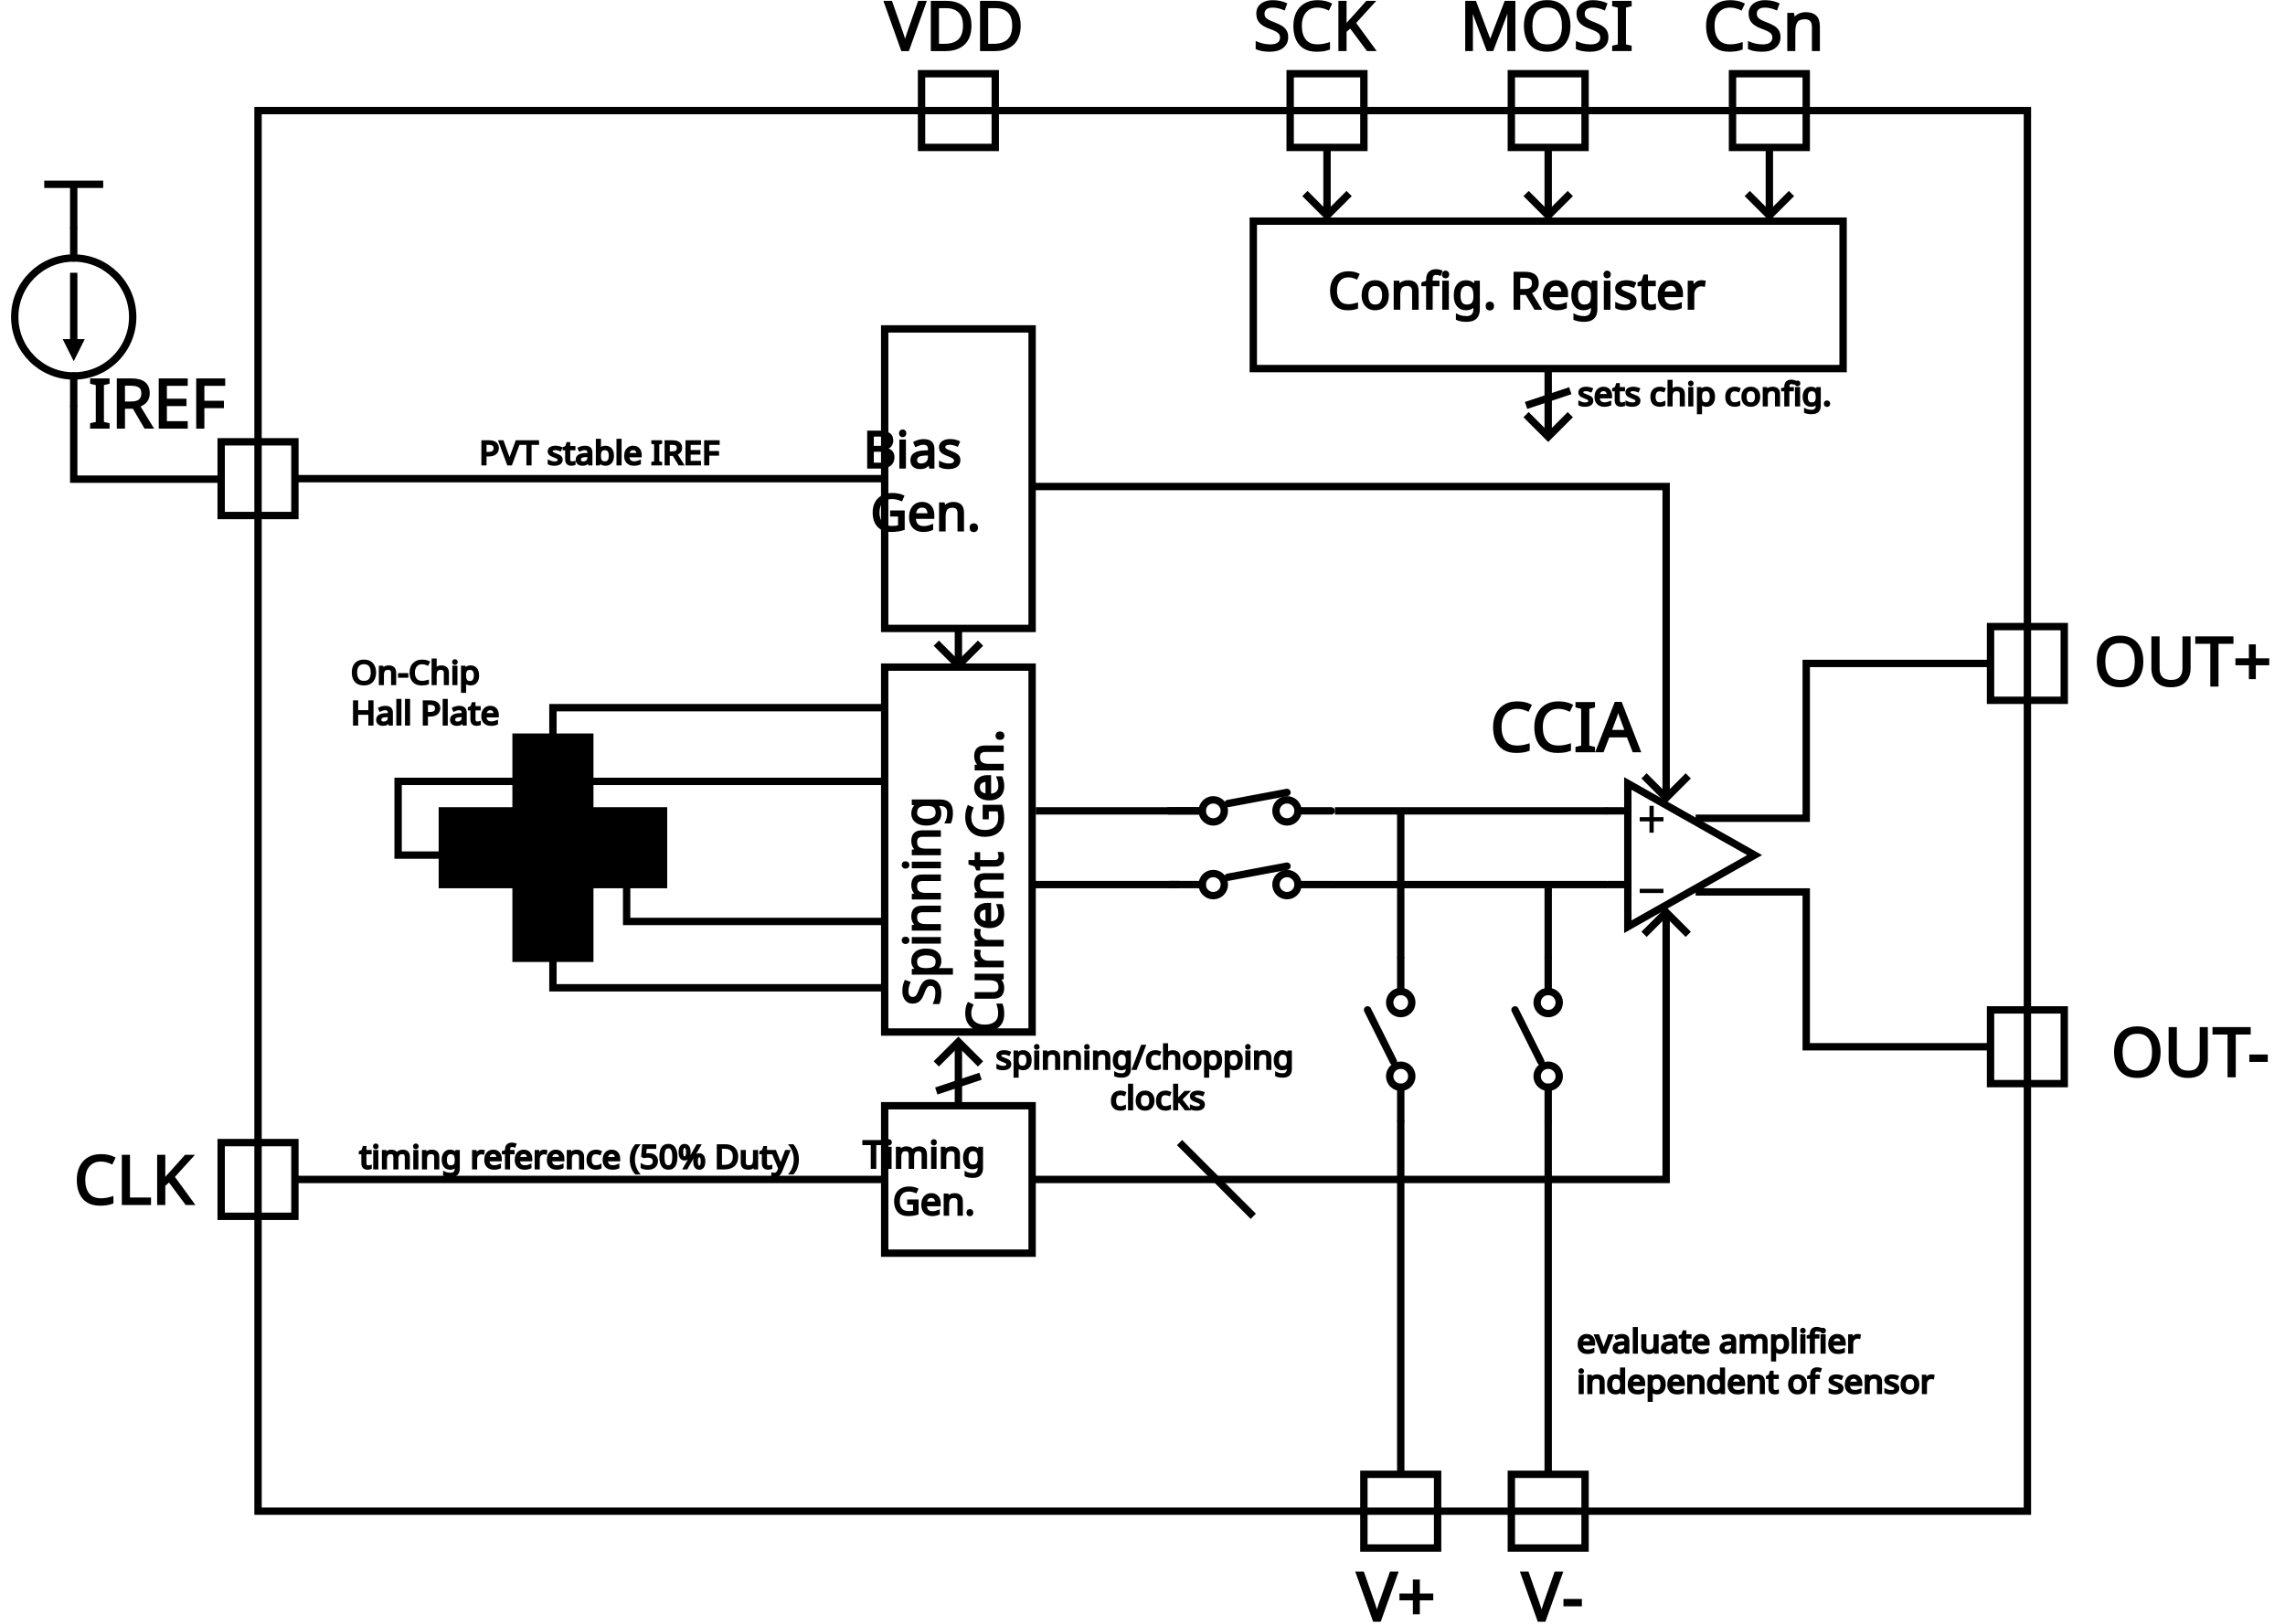
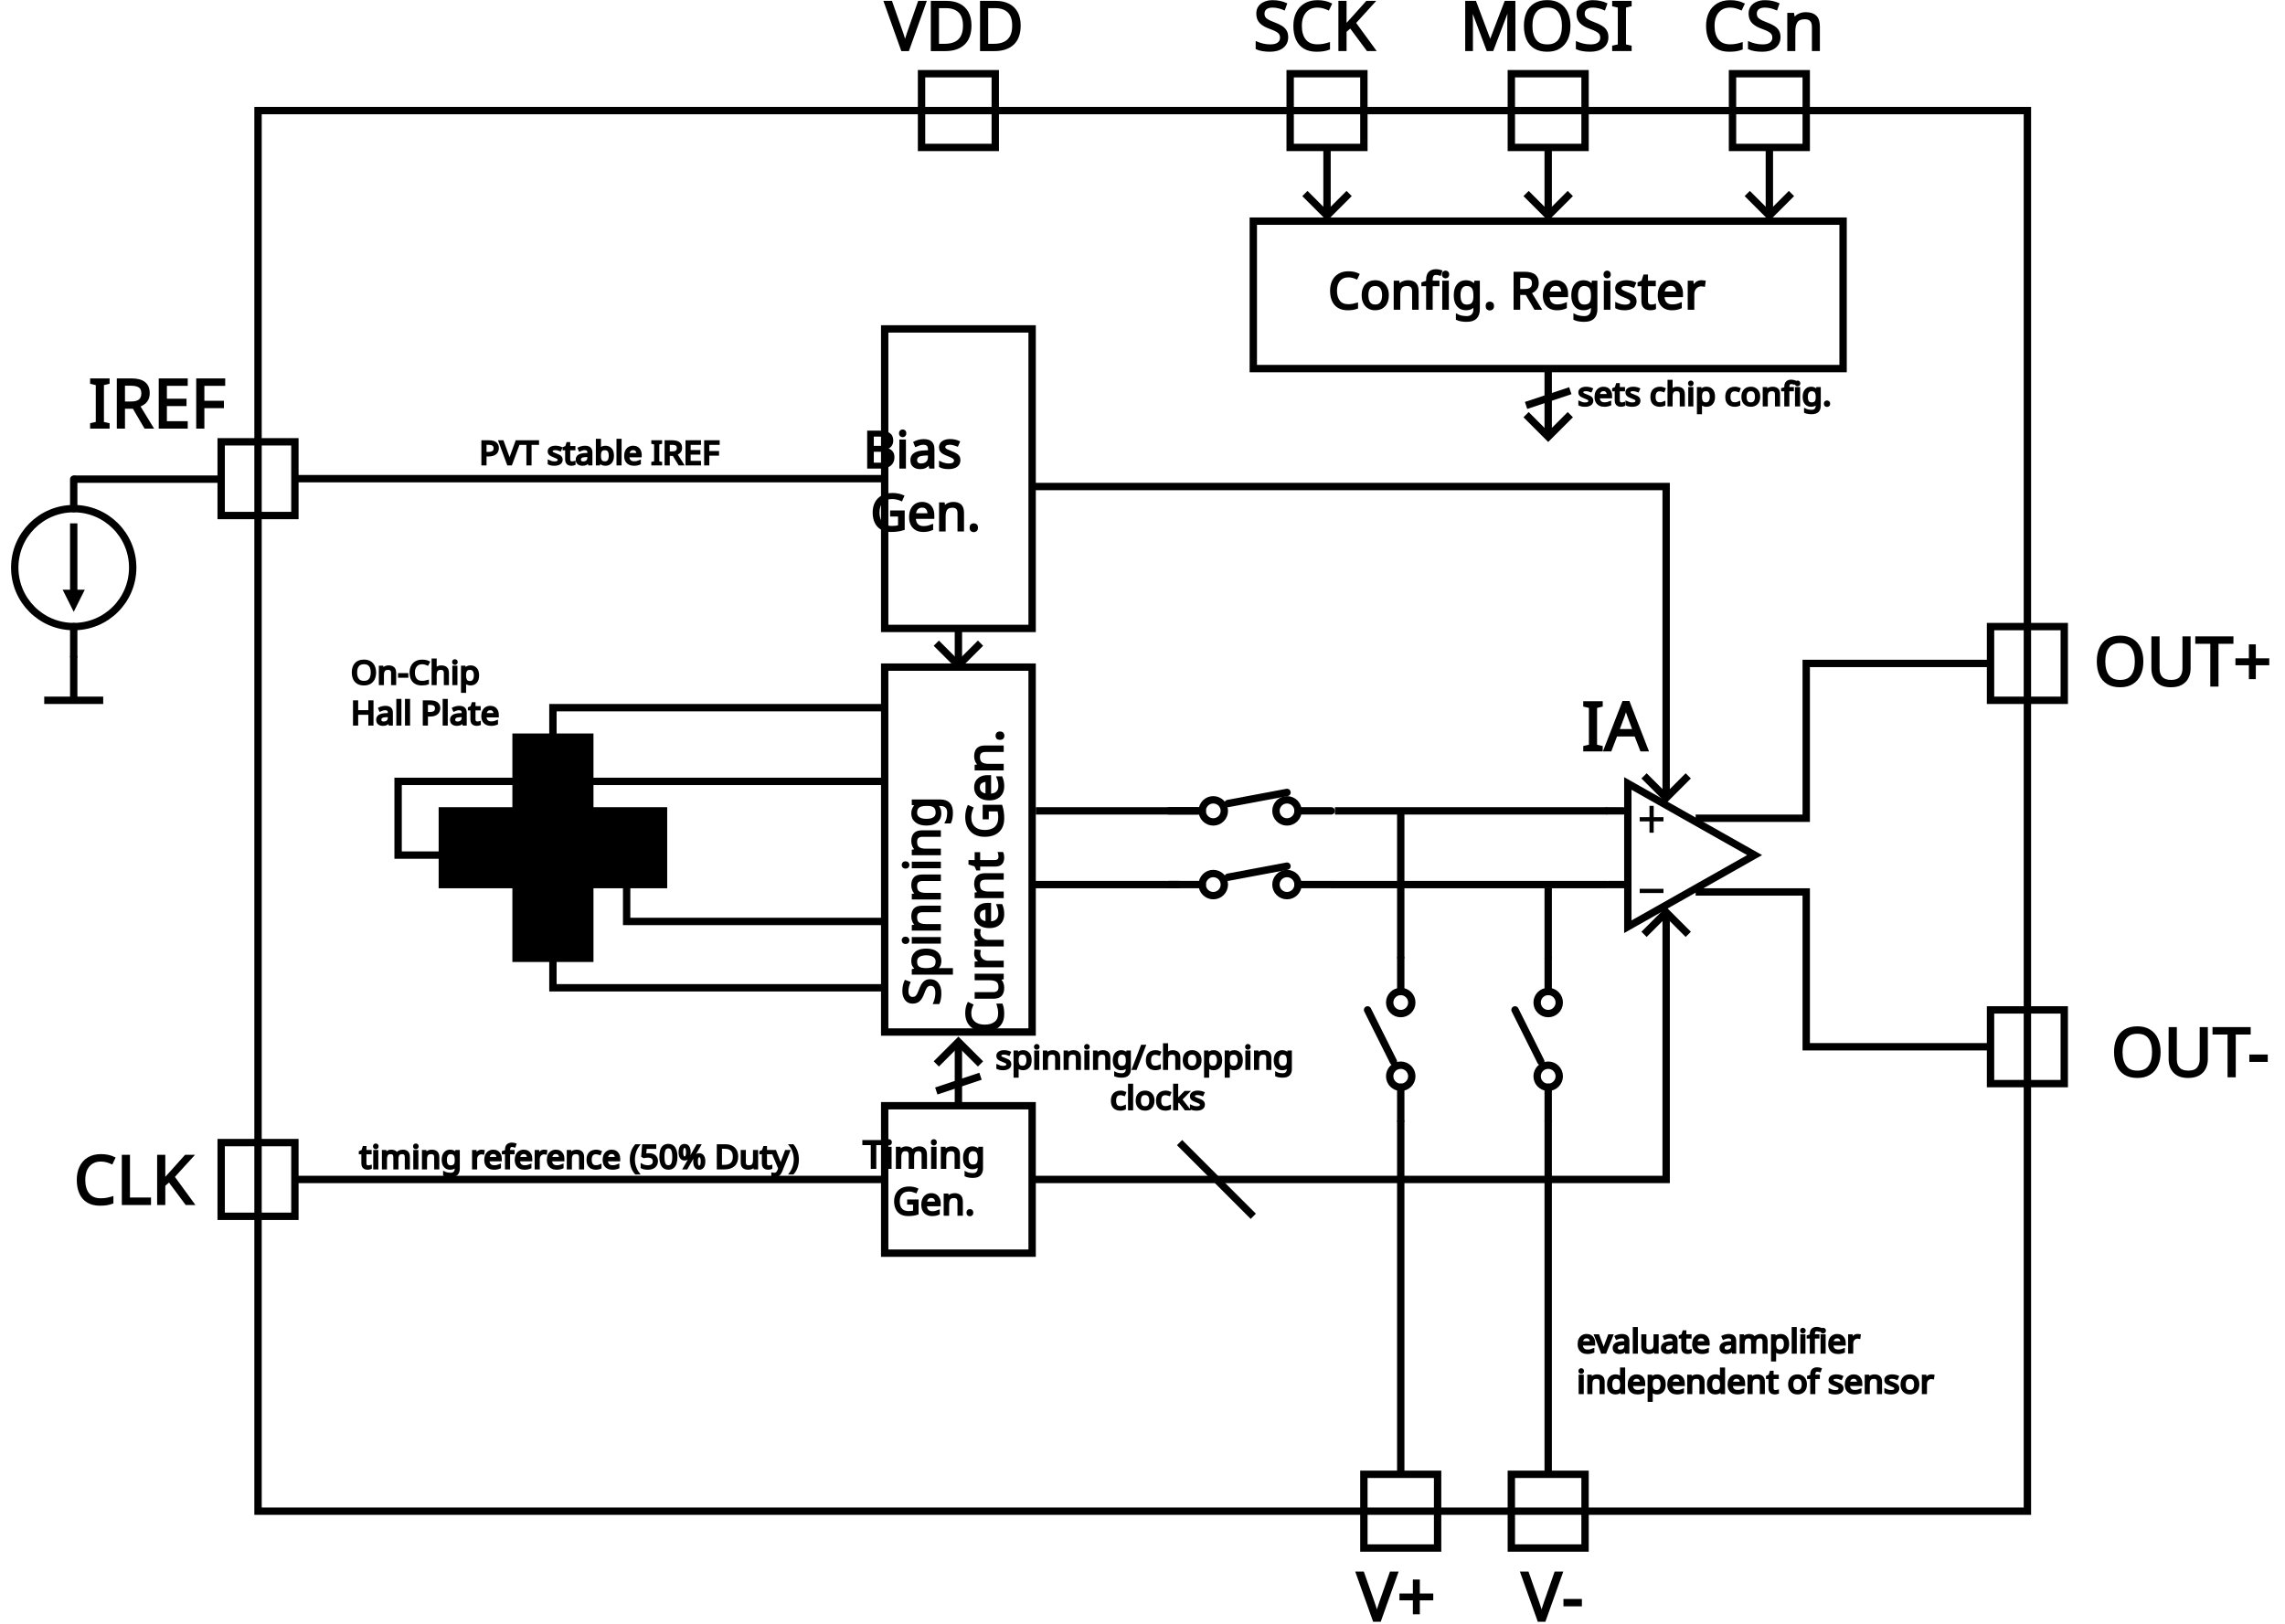
<svg xmlns="http://www.w3.org/2000/svg" width="1084.797" height="770.922" viewBox="0 0 1084.797 770.922" version="1.1" id="svg8">
  <defs id="defs2">
    <marker style="overflow:visible" id="ArrowWide" refX="0" refY="0" orient="auto-start-reverse" markerWidth="1" markerHeight="1" viewBox="0 0 1 1" preserveAspectRatio="xMidYMid">
      <path style="fill:none;stroke:context-stroke;stroke-width:1;stroke-linecap:butt" d="M 3,-3 0,0 3,3" transform="rotate(180,0.125,0)" id="path32" />
    </marker>
  </defs>
  <g id="layer1" transform="translate(-70,222.5833)">
-     <g id="g1951" transform="rotate(180,206.5,119.6667)">
+     <g id="g1951" transform="rotate(180,206.5,179.1667)">
      <circle r="28" cy="311.417" cx="308" id="circle1914" style="opacity:1;fill:none;fill-opacity:1;fill-rule:nonzero;stroke:#000000;stroke-width:3.5;stroke-linecap:square;stroke-linejoin:round;stroke-miterlimit:4;stroke-dasharray:none;stroke-dashoffset:0;stroke-opacity:1" />
      <path style="opacity:1;fill:none;fill-opacity:1;fill-rule:nonzero;stroke:#000000;stroke-width:3.5;stroke-linecap:round;stroke-linejoin:miter;stroke-miterlimit:4;stroke-dasharray:none;stroke-dashoffset:0;stroke-opacity:1" d="m 308,339.417 v 14" id="path1916" />
      <path style="opacity:1;fill:none;fill-opacity:1;fill-rule:nonzero;stroke:#000000;stroke-width:3.5;stroke-linecap:round;stroke-linejoin:miter;stroke-miterlimit:4;stroke-dasharray:none;stroke-dashoffset:0;stroke-opacity:1" d="m 308,283.417 v -14" id="path1918" />
      <path id="path1940" d="m 308,332.417 v -33.25" style="opacity:1;fill:none;fill-opacity:1;fill-rule:nonzero;stroke:#000000;stroke-width:3.5;stroke-linecap:butt;stroke-linejoin:miter;stroke-miterlimit:4;stroke-dasharray:none;stroke-dashoffset:0;stroke-opacity:1" />
      <path id="path1942" d="m 308,290.417 -5.25,10.5 h 10.5 z" style="opacity:1;fill:#000000;fill-opacity:1;fill-rule:nonzero;stroke:none;stroke-width:3.5;stroke-linecap:butt;stroke-linejoin:miter;stroke-miterlimit:4;stroke-dasharray:none;stroke-dashoffset:0;stroke-opacity:1" />
    </g>
    <g id="g3894" transform="translate(-229,180)">
      <g transform="translate(861,-497)" id="g3830">
        <path style="fill:none;stroke:#000000;stroke-width:3.5;stroke-linecap:round;stroke-linejoin:miter;stroke-miterlimit:4;stroke-dasharray:none;stroke-opacity:1" d="M 70,514.417 H 54.25" id="path3826" />
        <circle style="opacity:1;fill:none;fill-opacity:1;fill-rule:nonzero;stroke:#000000;stroke-width:3.5;stroke-linecap:round;stroke-linejoin:round;stroke-miterlimit:4;stroke-dasharray:none;stroke-dashoffset:0;stroke-opacity:1" id="circle3828" cx="49" cy="514.417" r="5.25" />
      </g>
      <g id="g3836" transform="matrix(-1,0,0,1,924,-497)">
        <path id="path3832" d="M 70,514.417 H 54.25" style="fill:none;stroke:#000000;stroke-width:3.5;stroke-linecap:round;stroke-linejoin:miter;stroke-miterlimit:4;stroke-dasharray:none;stroke-opacity:1" />
        <circle r="5.25" cy="514.417" cx="49" id="circle3834" style="opacity:1;fill:none;fill-opacity:1;fill-rule:nonzero;stroke:#000000;stroke-width:3.5;stroke-linecap:round;stroke-linejoin:round;stroke-miterlimit:4;stroke-dasharray:none;stroke-dashoffset:0;stroke-opacity:1" />
      </g>
      <path style="opacity:1;fill:none;fill-opacity:1;fill-rule:nonzero;stroke:#000000;stroke-width:3.5;stroke-linecap:round;stroke-linejoin:miter;stroke-miterlimit:4;stroke-dasharray:none;stroke-dashoffset:0;stroke-opacity:1" d="m 882,13.917 28,-5.25" id="path3838" />
    </g>
    <path style="fill:none;stroke:#000000;stroke-width:2px;stroke-linecap:butt;stroke-linejoin:miter;stroke-opacity:1" d="M 859.733,166.408 H 848.446" id="path2757" />
    <path style="fill:none;stroke:#000000;stroke-width:2px;stroke-linecap:butt;stroke-linejoin:miter;stroke-opacity:1" d="M 854.09,172.786 V 160.03" id="path2759" />
    <path id="path2771" d="M 859.733,200.425 H 848.446" style="fill:none;stroke:#000000;stroke-width:2px;stroke-linecap:butt;stroke-linejoin:miter;stroke-opacity:1" />
    <path id="path5820" d="m 833,162.417 h 7.525" style="fill:none;fill-opacity:1;fill-rule:nonzero;stroke:#000000;stroke-width:3.5;stroke-linecap:round;stroke-linejoin:miter;stroke-miterlimit:4;stroke-dasharray:none;stroke-dashoffset:0;stroke-opacity:1" />
    <path id="path5822" d="m 833.525,197.417 h 7.525" style="fill:none;fill-opacity:1;fill-rule:nonzero;stroke:#000000;stroke-width:3.5;stroke-linecap:round;stroke-linejoin:miter;stroke-miterlimit:4;stroke-dasharray:none;stroke-dashoffset:0;stroke-opacity:1" />
    <path id="path5824" d="m 842.803,149.4 v 68.033 l 60.197,-34.017 z" style="fill:none;fill-opacity:1;fill-rule:nonzero;stroke:#000000;stroke-width:3.5;stroke-linecap:round;stroke-linejoin:miter;stroke-miterlimit:4;stroke-dasharray:none;stroke-dashoffset:0;stroke-opacity:1" />
    <path style="fill:none;stroke:#000000;stroke-width:3.5;stroke-dasharray:none;stroke-miterlimit:4;stroke-dashoffset:0" d="m 875,165.917 h 52.5 V 92.417 H 1015" id="path3025" />
    <path style="fill:none;stroke:#000000;stroke-width:3.5;stroke-dasharray:none;stroke-miterlimit:4" d="m 875,200.917 h 52.5 v 73.5 H 1015" id="path3025-3" />
    <path style="fill:none;fill-opacity:1;stroke:#000000;stroke-width:3.5;stroke-opacity:1" d="m 490,302.417 h 70 v 70 h -70 z" id="path1" />
    <path style="fill:none;fill-opacity:1;stroke:#000000;stroke-width:3.5;stroke-opacity:1" d="M 490,94.167 V 267.417 h 70 V 94.167 Z" id="path2" />
    <g id="g3894-6" transform="translate(-229,145)">
      <g transform="translate(861,-497)" id="g3830-6">
        <path style="fill:none;stroke:#000000;stroke-width:3.5;stroke-linecap:round;stroke-linejoin:miter;stroke-miterlimit:4;stroke-dasharray:none;stroke-opacity:1" d="M 70,514.417 H 54.25" id="path3826-7" />
        <circle style="opacity:1;fill:none;fill-opacity:1;fill-rule:nonzero;stroke:#000000;stroke-width:3.5;stroke-linecap:round;stroke-linejoin:round;stroke-miterlimit:4;stroke-dasharray:none;stroke-dashoffset:0;stroke-opacity:1" id="circle3828-8" cx="49" cy="514.417" r="5.25" />
      </g>
      <g id="g3836-4" transform="matrix(-1,0,0,1,924,-497)">
        <path id="path3832-1" d="M 70,514.417 H 54.25" style="fill:none;stroke:#000000;stroke-width:3.5;stroke-linecap:round;stroke-linejoin:miter;stroke-miterlimit:4;stroke-dasharray:none;stroke-opacity:1" />
        <circle r="5.25" cy="514.417" cx="49" id="circle3834-7" style="opacity:1;fill:none;fill-opacity:1;fill-rule:nonzero;stroke:#000000;stroke-width:3.5;stroke-linecap:round;stroke-linejoin:round;stroke-miterlimit:4;stroke-dasharray:none;stroke-dashoffset:0;stroke-opacity:1" />
      </g>
      <path style="opacity:1;fill:none;fill-opacity:1;fill-rule:nonzero;stroke:#000000;stroke-width:3.5;stroke-linecap:round;stroke-linejoin:miter;stroke-miterlimit:4;stroke-dasharray:none;stroke-dashoffset:0;stroke-opacity:1" d="m 882,13.917 28,-5.25" id="path3838-1" />
    </g>
    <path style="fill:none;fill-opacity:1;stroke:#000000;stroke-width:3.5;stroke-opacity:1" d="m 490,-66.42 h 70 V 75.792 h -70 z" id="path1-5" />
    <path style="fill:none;fill-opacity:1;stroke:#000000;stroke-width:3.5;stroke-opacity:1" d="M 639,162.417 H 561.75" id="path3" />
    <path style="fill:none;fill-opacity:1;stroke:#000000;stroke-width:3.5;stroke-opacity:1" d="m 560,197.417 h 70" id="path4" />
    <path style="fill:none;fill-opacity:1;stroke:#000000;stroke-width:3.5;stroke-opacity:1" d="m 1015,74.917 h 35 v 35 h -35 z" id="path6" />
    <path style="fill:none;fill-opacity:1;stroke:#000000;stroke-width:3.5;stroke-opacity:1" d="m 1015,256.917 h 35 v 35 h -35 z" id="path6-5" />
    <path style="fill:#000000;fill-opacity:1;stroke:#000000;stroke-width:3.5;stroke-opacity:1" d="M 703.75,162.417 H 833" id="path16" />
    <path style="fill:#000000;fill-opacity:1;stroke:#000000;stroke-width:3.5;stroke-opacity:1" d="M 702,197.417 H 833" id="path17" />
    <path style="fill:none;fill-opacity:1;stroke:#000000;stroke-width:3.5;stroke-opacity:1" d="m 717.5,477.417 h 35 v 35 h -35 z" id="path6-4" />
    <path style="fill:none;fill-opacity:1;stroke:#000000;stroke-width:3.5;stroke-opacity:1" d="m 787.5,477.417 h 35 v 35 h -35 z" id="path6-4-8" />
    <path style="fill:#000000;fill-opacity:1;stroke:#000000;stroke-width:3.5;stroke-opacity:1" d="m 315,127.417 v 35 h -35 v 35 h 35 v 35 h 35 v -35 h 35 v -35 h -35 v -35 z" id="path20" />
    <path style="fill:none;fill-opacity:1;stroke:#000000;stroke-width:3.5;stroke-opacity:1" d="m 332.5,127.417 v -14 H 490" id="path21" />
    <path style="fill:none;fill-opacity:1;stroke:#000000;stroke-width:3.5;stroke-opacity:1" d="m 332.5,232.417 v 14 H 490" id="path23" />
    <path style="fill:none;fill-opacity:1;stroke:#000000;stroke-width:3.5;stroke-opacity:1" d="m 280,183.417 h -21 v -35 h 231" id="path24" />
    <path style="fill:none;fill-opacity:1;stroke:#000000;stroke-width:3.5;stroke-dasharray:none;stroke-dashoffset:0;stroke-opacity:1;marker-end:url(#ArrowWide)" d="M 525,75.792 V 92.417" id="path25" />
    <path style="fill:none;fill-opacity:1;stroke:#000000;stroke-width:3.5;stroke-dasharray:none;stroke-dashoffset:0;stroke-opacity:1;marker-end:url(#ArrowWide)" d="m 560,8.417 h 301 v 147" id="path26" />
    <path style="fill:none;fill-opacity:1;stroke:#000000;stroke-width:3.5;stroke-opacity:1" d="m 175,-12.814 h 35 v 35 h -35 z" id="path6-0-9" />
    <path style="fill:none;fill-opacity:1;stroke:#000000;stroke-width:3.5;stroke-dasharray:none;stroke-dashoffset:0;stroke-opacity:1" d="M 490,4.686 H 210" id="path29-8" />
    <path style="fill:none;fill-opacity:1;stroke:#000000;stroke-width:3.5;stroke-dasharray:none;stroke-dashoffset:0;stroke-opacity:1" d="M 490,337.417 H 210" id="path29-5" />
    <path style="fill:none;fill-opacity:1;stroke:#000000;stroke-width:3.5;stroke-opacity:1" d="m 175,319.917 h 35 v 35 h -35 z" id="path6-0-9-4-0" />
    <path style="fill:none;fill-opacity:1;stroke:#000000;stroke-width:3.5;stroke-dasharray:none;stroke-dashoffset:0;stroke-opacity:1;marker-end:url(#ArrowWide)" d="M 525,302.417 V 272.942" id="path30" />
    <path style="fill:none;fill-opacity:1;stroke:#000000;stroke-width:3.5;stroke-dasharray:none;stroke-dashoffset:0;stroke-opacity:1;marker-end:url(#ArrowWide)" d="m 560,337.417 h 301 v -126" id="path31" />
    <path style="fill:none;fill-opacity:1;stroke:#000000;stroke-width:3.5;stroke-opacity:1" d="m 507.5,-187.583 h 35 v 35 h -35 z" id="path6-0-3" />
    <text xml:space="preserve" style="font-size:32px;font-family:Sans;-inkscape-font-specification:'Sans, Normal';writing-mode:lr-tb;direction:ltr;fill:#000000;fill-opacity:1;stroke:#000000;stroke-width:1;stroke-dasharray:none;stroke-dashoffset:0;stroke-opacity:1" x="490.094" y="-198.818" id="text32">
      <tspan id="tspan32" x="490.094" y="-198.818">VDD</tspan>
    </text>
    <text xml:space="preserve" style="font-size:32px;font-family:Sans;-inkscape-font-specification:'Sans, Normal';writing-mode:lr-tb;direction:ltr;fill:#000000;fill-opacity:1;stroke:#000000;stroke-width:1;stroke-dasharray:none;stroke-dashoffset:0;stroke-opacity:1" x="714.094" y="546.917" id="text32-6-0">
      <tspan id="tspan32-0-1" x="714.094" y="546.917">V+</tspan>
    </text>
    <text xml:space="preserve" style="font-size:32px;font-family:Sans;-inkscape-font-specification:'Sans, Normal';writing-mode:lr-tb;direction:ltr;fill:#000000;fill-opacity:1;stroke:#000000;stroke-width:1;stroke-dasharray:none;stroke-dashoffset:0;stroke-opacity:1" x="792.266" y="546.917" id="text32-6-3">
      <tspan id="tspan32-0-0" x="792.266" y="546.917">V-</tspan>
    </text>
    <text xml:space="preserve" style="font-size:32px;font-family:Sans;-inkscape-font-specification:'Sans, Normal';writing-mode:lr-tb;direction:ltr;fill:#000000;fill-opacity:1;stroke:#000000;stroke-width:1;stroke-dasharray:none;stroke-dashoffset:0;stroke-opacity:1" x="105" y="349.065" id="text32-6-8">
      <tspan id="tspan32-0-4" x="105" y="349.065">CLK</tspan>
    </text>
    <text xml:space="preserve" style="font-size:32px;font-family:Sans;-inkscape-font-specification:'Sans, Normal';writing-mode:lr-tb;direction:ltr;fill:#000000;fill-opacity:1;stroke:#000000;stroke-width:1;stroke-dasharray:none;stroke-dashoffset:0;stroke-opacity:1" x="112" y="-19.583" id="text32-6-4-5">
      <tspan id="tspan32-0-5-0" x="112" y="-19.583">IREF</tspan>
    </text>
-     <path style="fill:none;fill-opacity:1;stroke:#000000;stroke-width:3.5;stroke-dasharray:none;stroke-dashoffset:0;stroke-opacity:1" d="m 105,-30.083 c 0,0 0,35 0,35 h 70" id="path36" />
-     <path style="fill:none;fill-opacity:1;stroke:#000000;stroke-width:3.5;stroke-dasharray:none;stroke-dashoffset:0;stroke-opacity:1" d="m 105,-114.083 v -21" id="path37" />
-     <path style="fill:none;fill-opacity:1;stroke:#000000;stroke-width:3.5;stroke-dasharray:none;stroke-dashoffset:0;stroke-opacity:1" d="M 91,-135.083 H 119" id="path38" />
+     <path style="fill:none;fill-opacity:1;stroke:#000000;stroke-width:3.5;stroke-dasharray:none;stroke-dashoffset:0;stroke-opacity:1" d="m 105,4.917 v 0 h 70" id="path36" />
+     <path style="fill:none;fill-opacity:1;stroke:#000000;stroke-width:3.5;stroke-dasharray:none;stroke-dashoffset:0;stroke-opacity:1" d="M 105,88.917 V 109.917" id="path37" />
+     <path style="fill:none;fill-opacity:1;stroke:#000000;stroke-width:3.5;stroke-dasharray:none;stroke-dashoffset:0;stroke-opacity:1" d="M 119,109.917 H 91" id="path38" />
    <text xml:space="preserve" style="font-size:32px;font-family:Sans;-inkscape-font-specification:'Sans, Normal';writing-mode:lr-tb;direction:ltr;fill:#000000;fill-opacity:1;stroke:#000000;stroke-width:1;stroke-dasharray:none;stroke-dashoffset:0;stroke-opacity:1" x="1064" y="102.917" id="text32-6-1">
      <tspan id="tspan32-0-01" x="1064" y="102.917">OUT+</tspan>
    </text>
    <text xml:space="preserve" style="font-size:32px;font-family:Sans;-inkscape-font-specification:'Sans, Normal';writing-mode:lr-tb;direction:ltr;fill:#000000;fill-opacity:1;stroke:#000000;stroke-width:1;stroke-dasharray:none;stroke-dashoffset:0;stroke-opacity:1" x="1072.188" y="288.417" id="text32-6-1-5">
      <tspan id="tspan32-0-01-6" x="1072.188" y="288.417">OUT-</tspan>
    </text>
    <path style="fill:none;fill-opacity:1;stroke:#000000;stroke-width:3.5;stroke-dasharray:none;stroke-dashoffset:0;stroke-opacity:1" d="m 192.5,494.917 v -665 h 840 v 665 z" id="path39" />
    <text xml:space="preserve" style="font-size:23.917px;font-family:Sans;-inkscape-font-specification:'Sans, Normal';text-align:center;writing-mode:lr-tb;direction:ltr;text-anchor:middle;fill:none;fill-opacity:1;stroke:#000000;stroke-width:1;stroke-dasharray:none;stroke-dashoffset:0;stroke-opacity:1" x="-179.94" y="517.079" id="text39" transform="matrix(0,-1.001755,0.998248,0,0,0)">
      <tspan id="tspan39" x="-179.94" y="517.079" style="fill:#000000;fill-opacity:1;stroke-width:1">Spinning </tspan>
      <tspan x="-179.94" y="546.976" style="fill:#000000;fill-opacity:1;stroke-width:1" id="tspan40">Current Gen.</tspan>
    </text>
    <text xml:space="preserve" style="font-size:17.837px;font-family:Sans;-inkscape-font-specification:'Sans, Normal';text-align:center;writing-mode:lr-tb;direction:ltr;text-anchor:middle;fill:none;fill-opacity:1;stroke:#000000;stroke-width:1;stroke-dasharray:none;stroke-dashoffset:0;stroke-opacity:1" x="523.344" y="332.967" id="text39-5" transform="scale(1.003163,0.9968467)">
      <tspan x="523.344" y="332.967" style="fill:#000000;fill-opacity:1;stroke-width:1" id="tspan40-2">Timing</tspan>
      <tspan x="523.344" y="355.263" style="fill:#000000;fill-opacity:1;stroke-width:1" id="tspan41">Gen.</tspan>
    </text>
    <text xml:space="preserve" style="font-size:23.917px;font-family:Sans;-inkscape-font-specification:'Sans, Normal';text-align:center;writing-mode:lr-tb;direction:ltr;text-anchor:middle;fill:none;fill-opacity:1;stroke:#000000;stroke-width:1;stroke-dasharray:none;stroke-dashoffset:0;stroke-opacity:1" x="524.08" y="-0.584" id="text39-2" transform="scale(1.001755,0.998248)">
      <tspan x="524.08" y="-0.584" style="fill:#000000;fill-opacity:1;stroke-width:1" id="tspan40-8">Bias</tspan>
      <tspan x="524.08" y="29.312" style="fill:#000000;fill-opacity:1;stroke-width:1" id="tspan42">Gen.</tspan>
    </text>
-     <text xml:space="preserve" style="font-size:32px;font-family:Sans;-inkscape-font-specification:'Sans, Normal';writing-mode:lr-tb;direction:ltr;fill:#000000;fill-opacity:1;stroke:#000000;stroke-width:1;stroke-dasharray:none;stroke-dashoffset:0;stroke-opacity:1" x="777.375" y="134.104" id="text43">
-       <tspan id="tspan43" x="777.375" y="134.104">CCIA</tspan>
+     <text xml:space="preserve" style="font-size:32px;font-family:Sans;-inkscape-font-specification:'Sans, Normal';writing-mode:lr-tb;direction:ltr;fill:#000000;fill-opacity:1;stroke:#000000;stroke-width:1;stroke-dasharray:none;stroke-dashoffset:0;stroke-opacity:1" x="820.859" y="133.682" id="text43">
+       <tspan id="tspan43" x="820.859" y="133.682">IA</tspan>
    </text>
    <path style="fill:none;fill-opacity:1;stroke:#000000;stroke-width:3.5;stroke-dasharray:none;stroke-dashoffset:0;stroke-opacity:1" d="m 367.5,179.917 v 35 H 490" id="path43" />
    <text xml:space="preserve" style="font-size:15.643px;font-family:Sans;-inkscape-font-specification:'Sans, Normal';writing-mode:lr-tb;direction:ltr;fill:none;fill-opacity:1;stroke:#000000;stroke-width:1;stroke-dasharray:none;stroke-dashoffset:0;stroke-opacity:1" x="236.162" y="338.398" id="text44-4" transform="scale(1.018788,0.9815587)">
      <tspan id="tspan44-90" x="236.162" y="338.398" style="fill:#000000;fill-opacity:1;stroke-width:1">timing reference (50% Duty)</tspan>
    </text>
    <text xml:space="preserve" style="font-size:15.643px;font-family:Sans;-inkscape-font-specification:'Sans, Normal';writing-mode:lr-tb;direction:ltr;fill:none;fill-opacity:1;stroke:#000000;stroke-width:1;stroke-dasharray:none;stroke-dashoffset:0;stroke-opacity:1" x="292.014" y="-2.122" id="text44-9" transform="scale(1.018788,0.9815587)">
      <tspan id="tspan44-9" x="292.014" y="-2.122" style="fill:#000000;fill-opacity:1;stroke-width:1">PVT stable IREF</tspan>
    </text>
    <text xml:space="preserve" style="font-size:15.643px;font-family:Sans;-inkscape-font-specification:'Sans, Normal';text-align:center;writing-mode:lr-tb;direction:ltr;text-anchor:middle;fill:none;fill-opacity:1;stroke:#000000;stroke-width:1;stroke-dasharray:none;stroke-dashoffset:0;stroke-opacity:1" x="618.382" y="290.27" id="text44-96" transform="scale(1.018788,0.9815587)">
      <tspan id="tspan44-0" x="618.382" y="290.27" style="fill:#000000;fill-opacity:1;stroke-width:1">spinning/chopping </tspan>
      <tspan x="618.382" y="309.824" style="fill:#000000;fill-opacity:1;stroke-width:1" id="tspan49">clocks</tspan>
    </text>
    <path style="fill:#000000;fill-opacity:1;stroke:#000000;stroke-width:3.5;stroke-dasharray:none;stroke-dashoffset:0;stroke-opacity:1" d="m 630,319.917 35,35" id="path44" />
    <path style="fill:#000000;fill-opacity:1;stroke:#000000;stroke-width:3.5;stroke-dasharray:none;stroke-dashoffset:0;stroke-opacity:1" d="m 514.5,295.417 21,-7" id="path45" />
    <path style="fill:#000000;fill-opacity:1;stroke:#000000;stroke-width:3.5;stroke-dasharray:none;stroke-dashoffset:0;stroke-opacity:1" d="m 794.5,-30.083 21,-7" id="path45-8" />
    <text xml:space="preserve" style="font-size:15.643px;font-family:Sans;-inkscape-font-specification:'Sans, Normal';writing-mode:lr-tb;direction:ltr;fill:none;fill-opacity:1;stroke:#000000;stroke-width:1;stroke-dasharray:none;stroke-dashoffset:0;stroke-opacity:1" x="803.521" y="427.542" id="text44-96-4" transform="scale(1.018788,0.9815587)">
      <tspan id="tspan44-0-3" x="803.521" y="427.542" style="fill:#000000;fill-opacity:1;stroke-width:1">evaluate amplifier</tspan>
      <tspan x="803.521" y="447.096" style="fill:#000000;fill-opacity:1;stroke-width:1" id="tspan45">independent of sensor</tspan>
    </text>
    <g id="g3847" transform="rotate(-90,958,205.4167)">
      <g id="g3800" transform="translate(861,-532)">
        <path id="path3796" d="M 70,514.417 H 54.25" style="fill:none;stroke:#000000;stroke-width:3.5;stroke-linecap:round;stroke-linejoin:miter;stroke-miterlimit:4;stroke-dasharray:none;stroke-opacity:1" />
        <circle r="5.25" cy="514.417" cx="49" id="circle3798" style="opacity:1;fill:none;fill-opacity:1;fill-rule:nonzero;stroke:#000000;stroke-width:3.5;stroke-linecap:round;stroke-linejoin:round;stroke-miterlimit:4;stroke-dasharray:none;stroke-dashoffset:0;stroke-opacity:1" />
      </g>
      <g transform="matrix(-1,0,0,1,924,-532)" id="g3806">
        <path style="fill:none;stroke:#000000;stroke-width:3.5;stroke-linecap:round;stroke-linejoin:miter;stroke-miterlimit:4;stroke-dasharray:none;stroke-opacity:1" d="M 70,514.417 H 54.25" id="path3802" />
        <circle style="opacity:1;fill:none;fill-opacity:1;fill-rule:nonzero;stroke:#000000;stroke-width:3.5;stroke-linecap:round;stroke-linejoin:round;stroke-miterlimit:4;stroke-dasharray:none;stroke-dashoffset:0;stroke-opacity:1" id="circle3804" cx="49" cy="514.417" r="5.25" />
      </g>
      <path id="path3824" d="m 882,-21.083 24.5,-12.25" style="opacity:1;fill:none;fill-opacity:1;fill-rule:nonzero;stroke:#000000;stroke-width:3.5;stroke-linecap:round;stroke-linejoin:miter;stroke-miterlimit:4;stroke-dasharray:none;stroke-dashoffset:0;stroke-opacity:1" />
    </g>
    <g id="g3847-8" transform="rotate(-90,993,170.4167)">
      <g id="g3800-1" transform="translate(861,-532)">
        <path id="path3796-3" d="M 70,514.417 H 54.25" style="fill:none;stroke:#000000;stroke-width:3.5;stroke-linecap:round;stroke-linejoin:miter;stroke-miterlimit:4;stroke-dasharray:none;stroke-opacity:1" />
        <circle r="5.25" cy="514.417" cx="49" id="circle3798-8" style="opacity:1;fill:none;fill-opacity:1;fill-rule:nonzero;stroke:#000000;stroke-width:3.5;stroke-linecap:round;stroke-linejoin:round;stroke-miterlimit:4;stroke-dasharray:none;stroke-dashoffset:0;stroke-opacity:1" />
      </g>
      <g transform="matrix(-1,0,0,1,924,-532)" id="g3806-0">
        <path style="fill:none;stroke:#000000;stroke-width:3.5;stroke-linecap:round;stroke-linejoin:miter;stroke-miterlimit:4;stroke-dasharray:none;stroke-opacity:1" d="M 70,514.417 H 54.25" id="path3802-8" />
        <circle style="opacity:1;fill:none;fill-opacity:1;fill-rule:nonzero;stroke:#000000;stroke-width:3.5;stroke-linecap:round;stroke-linejoin:round;stroke-miterlimit:4;stroke-dasharray:none;stroke-dashoffset:0;stroke-opacity:1" id="circle3804-1" cx="49" cy="514.417" r="5.25" />
      </g>
      <path id="path3824-1" d="m 882,-21.083 24.5,-12.25" style="opacity:1;fill:none;fill-opacity:1;fill-rule:nonzero;stroke:#000000;stroke-width:3.5;stroke-linecap:round;stroke-linejoin:miter;stroke-miterlimit:4;stroke-dasharray:none;stroke-dashoffset:0;stroke-opacity:1" />
    </g>
    <path style="fill:#000000;fill-opacity:1;stroke:#000000;stroke-width:3.5;stroke-dasharray:none;stroke-dashoffset:0;stroke-opacity:1" d="m 735,162.417 v 70" id="path46" />
    <path style="fill:#000000;fill-opacity:1;stroke:#000000;stroke-width:3.5;stroke-dasharray:none;stroke-dashoffset:0;stroke-opacity:1" d="m 805,232.417 v -33.25" id="path47" />
    <path style="fill:#000000;fill-opacity:1;stroke:#000000;stroke-width:3.5;stroke-dasharray:none;stroke-dashoffset:0;stroke-opacity:1" d="m 735,309.417 v 168" id="path48" />
    <path style="fill:#000000;fill-opacity:1;stroke:#000000;stroke-width:3.5;stroke-dasharray:none;stroke-dashoffset:0;stroke-opacity:1" d="m 805,309.417 v 168" id="path49" />
    <text xml:space="preserve" style="font-size:15.643px;font-family:Sans;-inkscape-font-specification:'Sans, Normal';writing-mode:lr-tb;direction:ltr;fill:none;fill-opacity:1;stroke:#000000;stroke-width:1;stroke-dasharray:none;stroke-dashoffset:0;stroke-opacity:1" x="232.194" y="104.14" id="text44-0" transform="scale(1.018788,0.9815587)">
      <tspan id="tspan44-4" x="232.194" y="104.14" style="fill:#000000;fill-opacity:1;stroke-width:1">On-Chip</tspan>
      <tspan x="232.194" y="123.695" style="fill:#000000;fill-opacity:1;stroke-width:1" id="tspan30790">Hall Plate</tspan>
    </text>
    <path style="fill:none;fill-opacity:1;stroke:#000000;stroke-width:3.5;stroke-opacity:1" d="m 682.5,-187.583 h 35 v 35 h -35 z" id="path6-4-3" />
    <path style="fill:none;fill-opacity:1;stroke:#000000;stroke-width:3.5;stroke-opacity:1" d="m 787.5,-187.583 h 35 v 35 h -35 z" id="path6-4-6" />
    <path style="fill:none;fill-opacity:1;stroke:#000000;stroke-width:3.5;stroke-opacity:1" d="m 892.5,-187.583 h 35 v 35 h -35 z" id="path6-4-7" />
    <text xml:space="preserve" style="font-size:32px;font-family:Sans;-inkscape-font-specification:'Sans, Normal';writing-mode:lr-tb;direction:ltr;fill:#000000;fill-opacity:1;stroke:#000000;stroke-width:1;stroke-dasharray:none;stroke-dashoffset:0;stroke-opacity:1" x="665" y="-198.833" id="text32-2">
      <tspan id="tspan32-9" x="665" y="-198.833">SCK</tspan>
    </text>
    <text xml:space="preserve" style="font-size:32px;font-family:Sans;-inkscape-font-specification:'Sans, Normal';writing-mode:lr-tb;direction:ltr;fill:#000000;fill-opacity:1;stroke:#000000;stroke-width:1;stroke-dasharray:none;stroke-dashoffset:0;stroke-opacity:1" x="763" y="-198.833" id="text32-1">
      <tspan id="tspan32-2" x="763" y="-198.833">MOSI</tspan>
    </text>
    <text xml:space="preserve" style="font-size:32px;font-family:Sans;-inkscape-font-specification:'Sans, Normal';writing-mode:lr-tb;direction:ltr;fill:#000000;fill-opacity:1;stroke:#000000;stroke-width:1;stroke-dasharray:none;stroke-dashoffset:0;stroke-opacity:1" x="878.5" y="-198.833" id="text32-7">
      <tspan id="tspan32-0" x="878.5" y="-198.833">CSn</tspan>
    </text>
    <path style="fill:none;fill-opacity:1;stroke:#000000;stroke-width:3.5;stroke-opacity:1" d="m 665,-47.583 v -70 h 280 v 70 z" id="path1-5-9" />
    <path style="fill:none;stroke:#000000;stroke-width:3.5;stroke-miterlimit:4;stroke-dasharray:none;stroke-dashoffset:0;marker-end:url(#ArrowWide)" d="m 700,-152.583 v 31.5" id="path17780" />
    <path style="fill:none;stroke:#000000;stroke-width:3.5;stroke-miterlimit:4;stroke-dasharray:none;stroke-dashoffset:0;marker-end:url(#ArrowWide)" d="m 805,-152.583 v 31.5" id="path17782" />
    <path style="fill:none;stroke:#000000;stroke-width:3.5;stroke-miterlimit:4;stroke-dasharray:none;stroke-dashoffset:0;marker-end:url(#ArrowWide)" d="m 910,-152.583 v 31.5" id="path17784" />
    <text xml:space="preserve" style="font-size:23.917px;font-family:Sans;-inkscape-font-specification:'Sans, Normal';text-align:center;writing-mode:lr-tb;direction:ltr;text-anchor:middle;fill:none;fill-opacity:1;stroke:#000000;stroke-width:1;stroke-dasharray:none;stroke-dashoffset:0;stroke-opacity:1" x="804.209" y="-76.13" id="text39-2-3" transform="scale(1.001755,0.998248)">
      <tspan x="804.209" y="-76.13" style="fill:#000000;fill-opacity:1;stroke-width:1" id="tspan42-0">Config. Register</tspan>
    </text>
    <path style="fill:none;stroke:#000000;stroke-width:3.5;stroke-miterlimit:4;stroke-dasharray:none;stroke-dashoffset:0;marker-end:url(#ArrowWide)" d="m 805,-47.583 v 31.5" id="path19472" />
    <text xml:space="preserve" style="font-size:15.643px;font-family:Sans;-inkscape-font-specification:'Sans, Normal';writing-mode:lr-tb;direction:ltr;fill:none;fill-opacity:1;stroke:#000000;stroke-width:1;stroke-dasharray:none;stroke-dashoffset:0;stroke-opacity:1" x="803.897" y="-30.649" id="text44-96-4-2" transform="scale(1.018788,0.9815587)">
      <tspan x="803.897" y="-30.649" style="fill:#000000;fill-opacity:1;stroke-width:1" id="tspan45-1">sets chip config.</tspan>
    </text>
  </g>
</svg>
